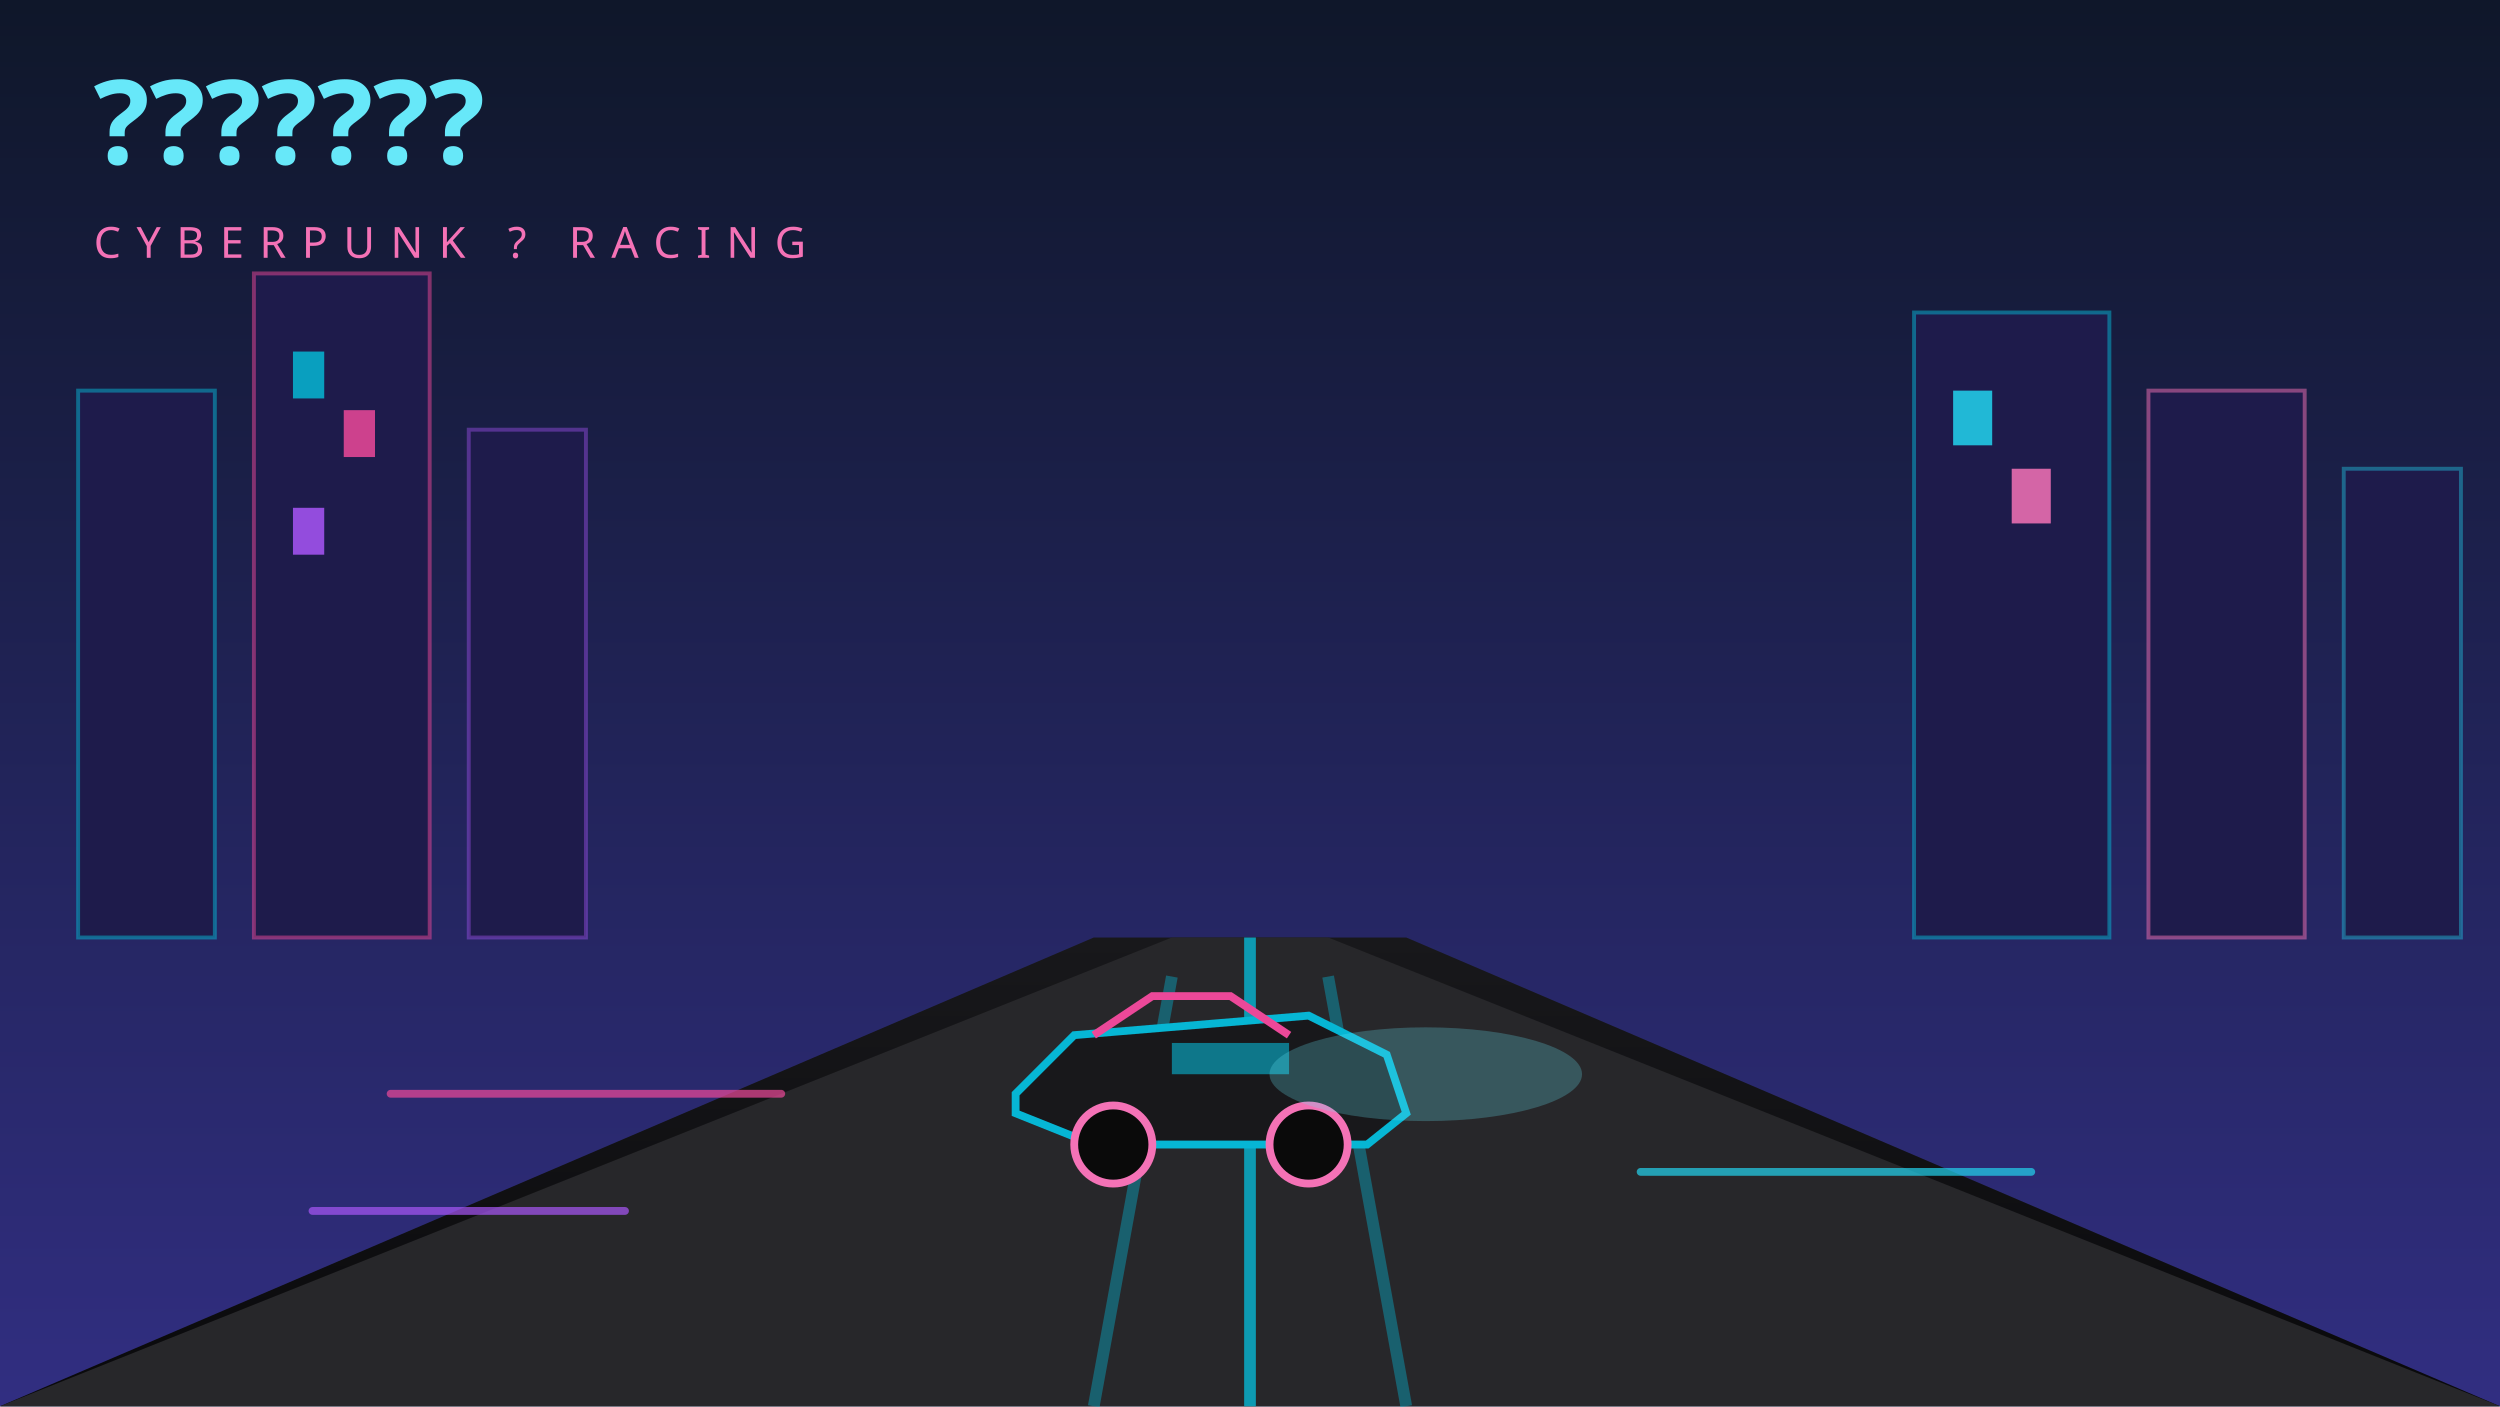
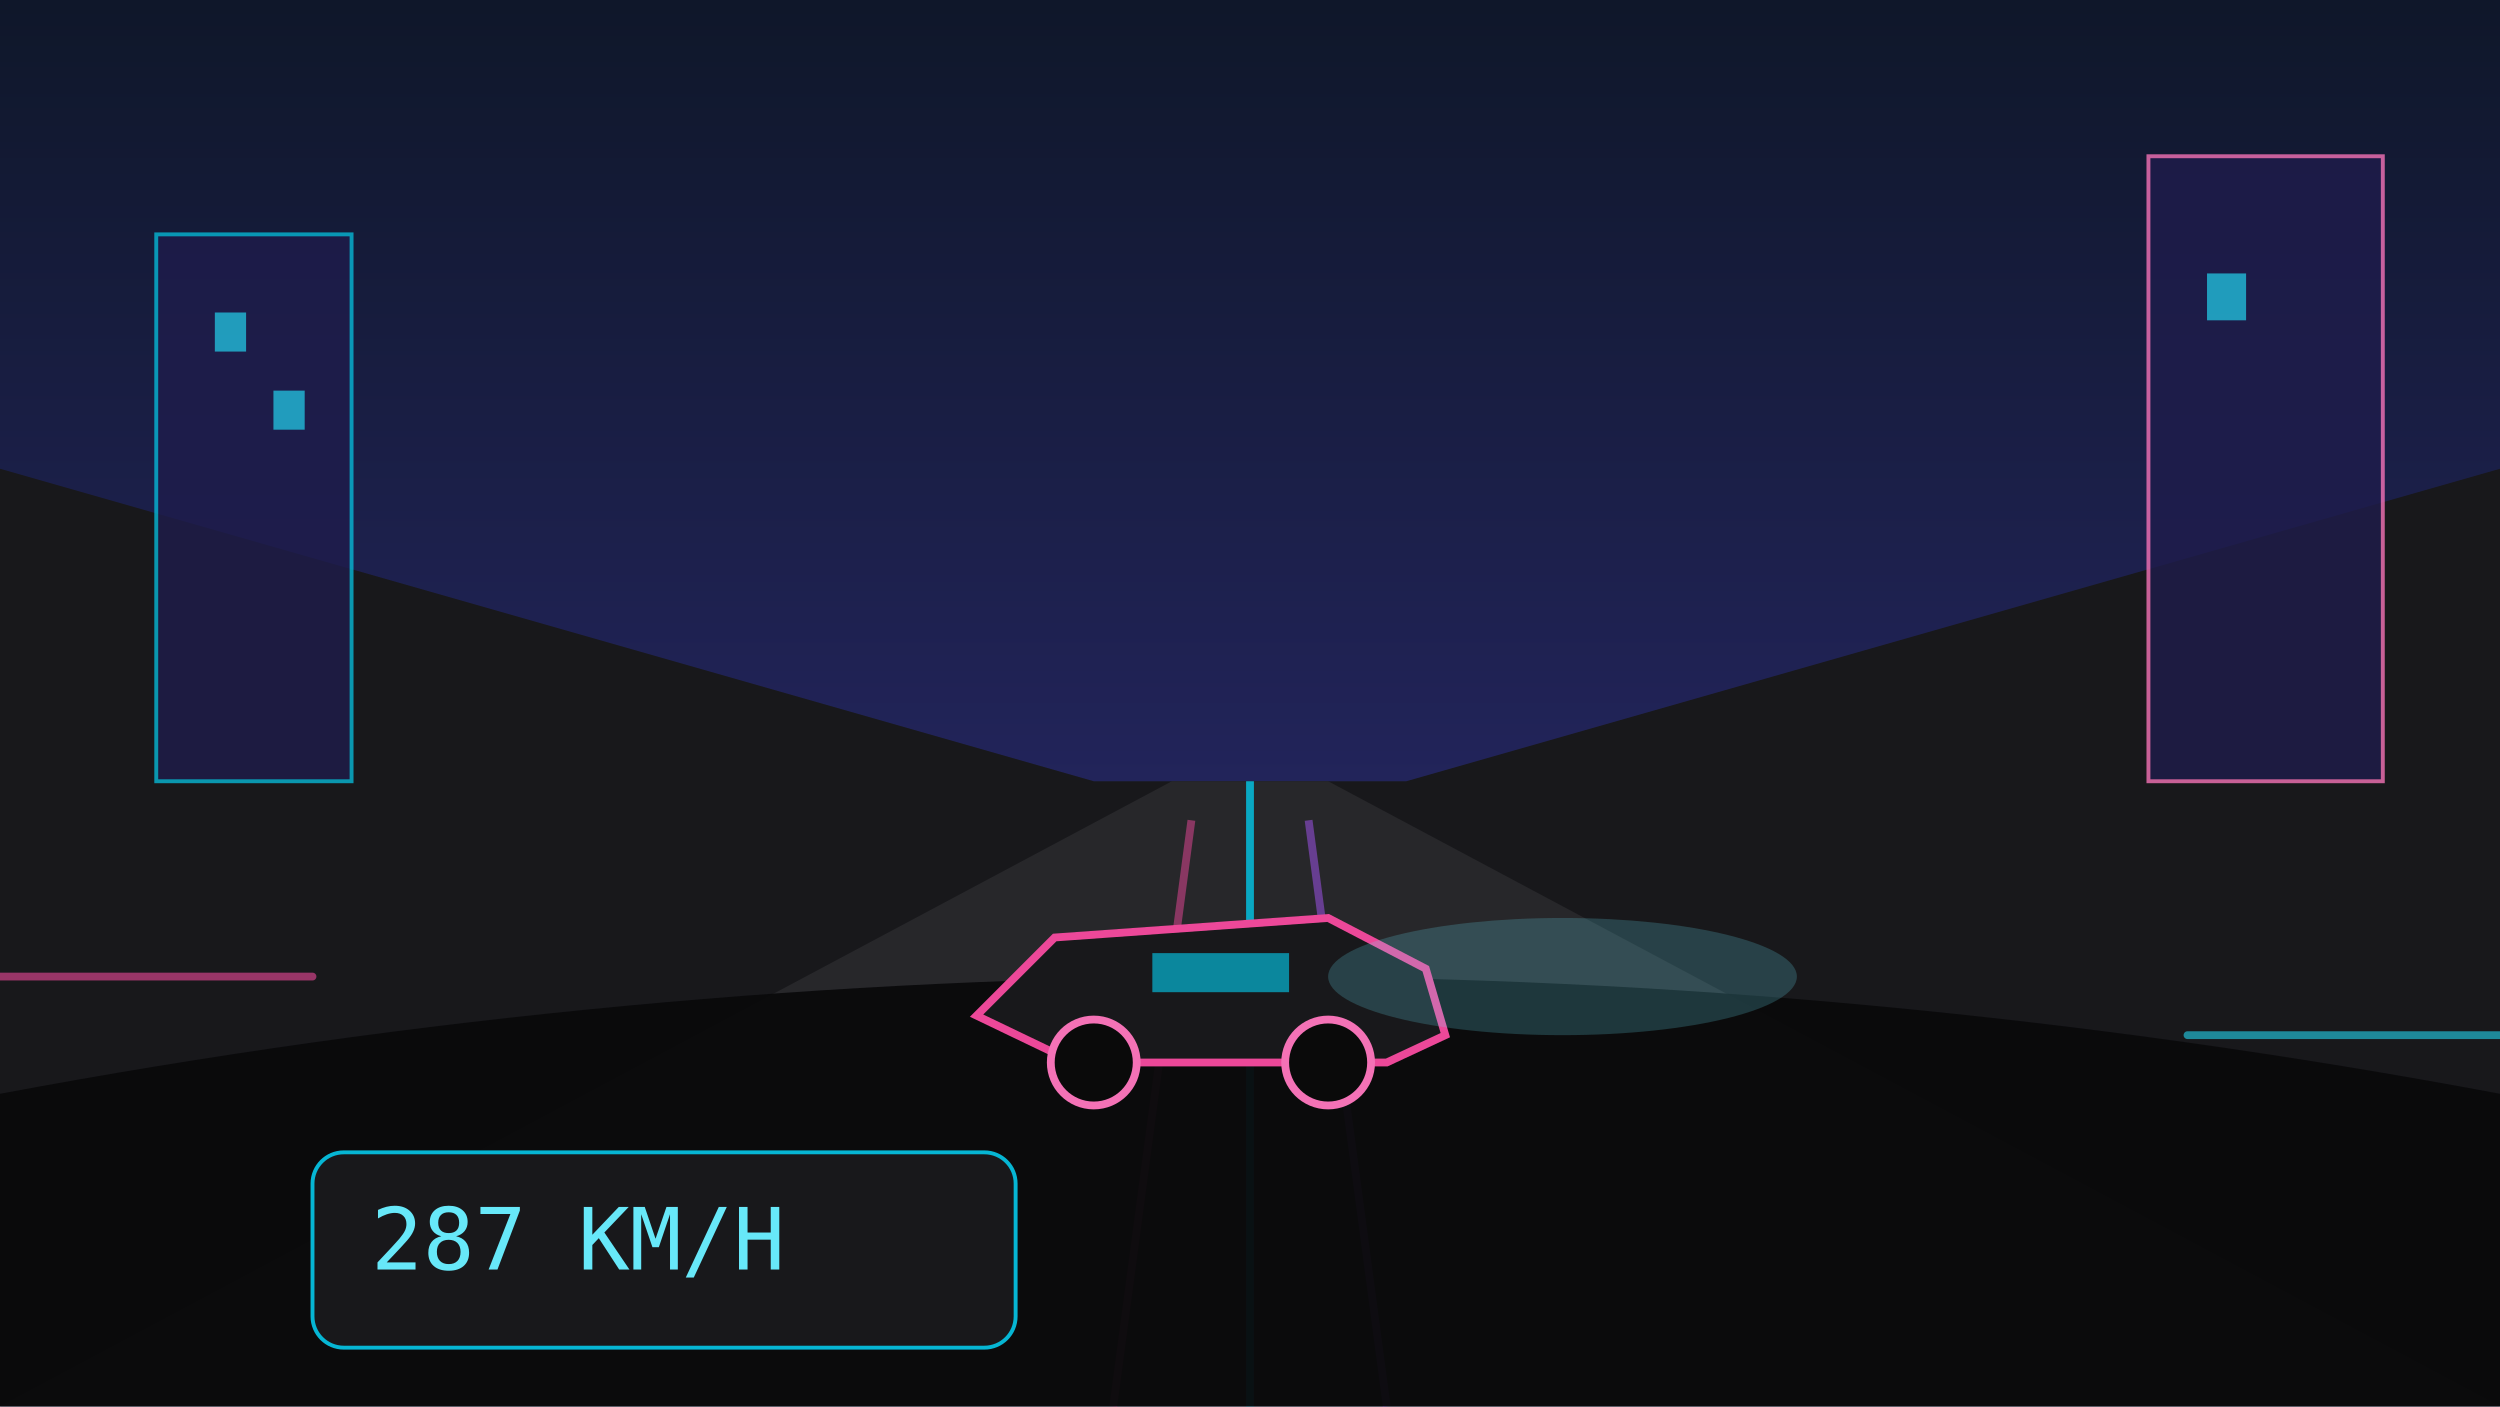
<svg xmlns="http://www.w3.org/2000/svg" width="640" height="360" viewBox="0 0 640 360">
  <defs>
-     <linearGradient id="night" x1="0" y1="0" x2="0" y2="1">
+     <linearGradient id="tunnel" x1="0" y1="0" x2="0" y2="1">
      <stop offset="0%" stop-color="#0f172a" />
      <stop offset="100%" stop-color="#312e81" />
    </linearGradient>
-     <linearGradient id="road" x1="0" y1="0" x2="0" y2="1">
-       <stop offset="0%" stop-color="#18181b" />
-       <stop offset="100%" stop-color="#09090b" />
-     </linearGradient>
  </defs>
-   <rect width="640" height="360" fill="url(#night)" />
-   <g fill="#1e1b4b" stroke-width="1">
-     <rect x="20" y="100" width="35" height="140" stroke="#06b6d4" stroke-opacity="0.5" />
-     <rect x="65" y="70" width="45" height="170" stroke="#ec4899" stroke-opacity="0.5" />
-     <rect x="120" y="110" width="30" height="130" stroke="#a855f7" stroke-opacity="0.4" />
-     <rect x="490" y="80" width="50" height="160" stroke="#06b6d4" stroke-opacity="0.5" />
-     <rect x="550" y="100" width="40" height="140" stroke="#f472b6" stroke-opacity="0.5" />
-     <rect x="600" y="120" width="30" height="120" stroke="#22d3ee" stroke-opacity="0.4" />
+   <rect width="640" height="360" fill="url(#tunnel)" />
+   <path d="M0 120 L280 200 L360 200 L640 120 L640 360 L0 360Z" fill="#18181b" />
+   <path d="M300 200 L340 200 L640 360 L0 360Z" fill="#27272a" />
+   <g stroke-width="2">
+     <line x1="320" y1="200" x2="320" y2="360" stroke="#06b6d4" opacity="0.9" />
+     <line x1="305" y1="210" x2="285" y2="360" stroke="#ec4899" opacity="0.5" />
+     <line x1="335" y1="210" x2="355" y2="360" stroke="#a855f7" opacity="0.5" />
  </g>
-   <g opacity="0.85">
-     <rect x="75" y="90" width="8" height="12" fill="#06b6d4" />
-     <rect x="88" y="105" width="8" height="12" fill="#ec4899" />
-     <rect x="75" y="130" width="8" height="12" fill="#a855f7" />
-     <rect x="500" y="100" width="10" height="14" fill="#22d3ee" />
-     <rect x="515" y="120" width="10" height="14" fill="#f472b6" />
+   <rect x="40" y="60" width="50" height="140" fill="#1e1b4b" stroke="#06b6d4" stroke-width="1" opacity="0.8" />
+   <rect x="550" y="40" width="60" height="160" fill="#1e1b4b" stroke="#f472b6" stroke-width="1" opacity="0.8" />
+   <g fill="#22d3ee" opacity="0.7">
+     <rect x="55" y="80" width="8" height="10" />
+     <rect x="70" y="100" width="8" height="10" />
+     <rect x="565" y="70" width="10" height="12" />
  </g>
-   <path d="M0 360 L280 240 L360 240 L640 360Z" fill="url(#road)" />
-   <path d="M300 240 L340 240 L640 360 L0 360Z" fill="#27272a" />
-   <g stroke="#06b6d4" stroke-width="3" opacity="0.8">
-     <line x1="320" y1="240" x2="320" y2="360" />
-     <line x1="300" y1="250" x2="280" y2="360" opacity="0.5" />
-     <line x1="340" y1="250" x2="360" y2="360" opacity="0.5" />
+   <path d="M0 280 Q320 220 640 280 L640 360 L0 360Z" fill="#09090b" opacity="0.95" />
+   <rect x="80" y="295" width="180" height="50" rx="8" fill="#18181b" stroke="#06b6d4" stroke-width="1" />
+   <text x="95" y="325" fill="#67e8f9" font-family="monospace" font-size="22">287 KM/H</text>
+   <g transform="translate(250,230)">
+     <path d="M0 30 L20 10 L90 5 L115 18 L120 35 L105 42 L25 42 Z" fill="#18181b" stroke="#ec4899" stroke-width="2" />
+     <circle cx="30" cy="42" r="11" fill="#0a0a0a" stroke="#f472b6" stroke-width="2" />
+     <circle cx="90" cy="42" r="11" fill="#0a0a0a" stroke="#f472b6" stroke-width="2" />
+     <rect x="45" y="14" width="35" height="10" fill="#06b6d4" opacity="0.7" />
  </g>
-   <g stroke-linecap="round" opacity="0.7">
-     <line x1="100" y1="280" x2="200" y2="280" stroke="#ec4899" stroke-width="2" />
-     <line x1="420" y1="300" x2="520" y2="300" stroke="#22d3ee" stroke-width="2" />
-     <line x1="80" y1="310" x2="160" y2="310" stroke="#a855f7" stroke-width="2" />
+   <ellipse cx="400" cy="250" rx="60" ry="15" fill="#67e8f9" opacity="0.2" />
+   <g stroke-linecap="round" opacity="0.6">
+     <line x1="0" y1="250" x2="80" y2="250" stroke="#ec4899" stroke-width="2" />
+     <line x1="560" y1="265" x2="640" y2="265" stroke="#22d3ee" stroke-width="2" />
  </g>
-   <g transform="translate(260,255)">
-     <path d="M0 25 L15 10 L75 5 L95 15 L100 30 L90 38 L20 38 L0 30Z" fill="#18181b" stroke="#06b6d4" stroke-width="2" />
-     <path d="M20 10 L35 0 L55 0 L70 10" fill="none" stroke="#ec4899" stroke-width="2" />
-     <circle cx="25" cy="38" r="10" fill="#0a0a0a" stroke="#f472b6" stroke-width="2" />
-     <circle cx="75" cy="38" r="10" fill="#0a0a0a" stroke="#f472b6" stroke-width="2" />
-     <rect x="40" y="12" width="30" height="8" fill="#06b6d4" opacity="0.6" />
-   </g>
-   <ellipse cx="365" cy="275" rx="40" ry="12" fill="#67e8f9" opacity="0.25" />
-   <text x="24" y="42" fill="#67e8f9" font-family="sans-serif" font-size="30" font-weight="bold">???????</text>
-   <text x="24" y="66" fill="#f472b6" font-family="sans-serif" font-size="11" letter-spacing="4">CYBERPUNK ? RACING</text>
</svg>
